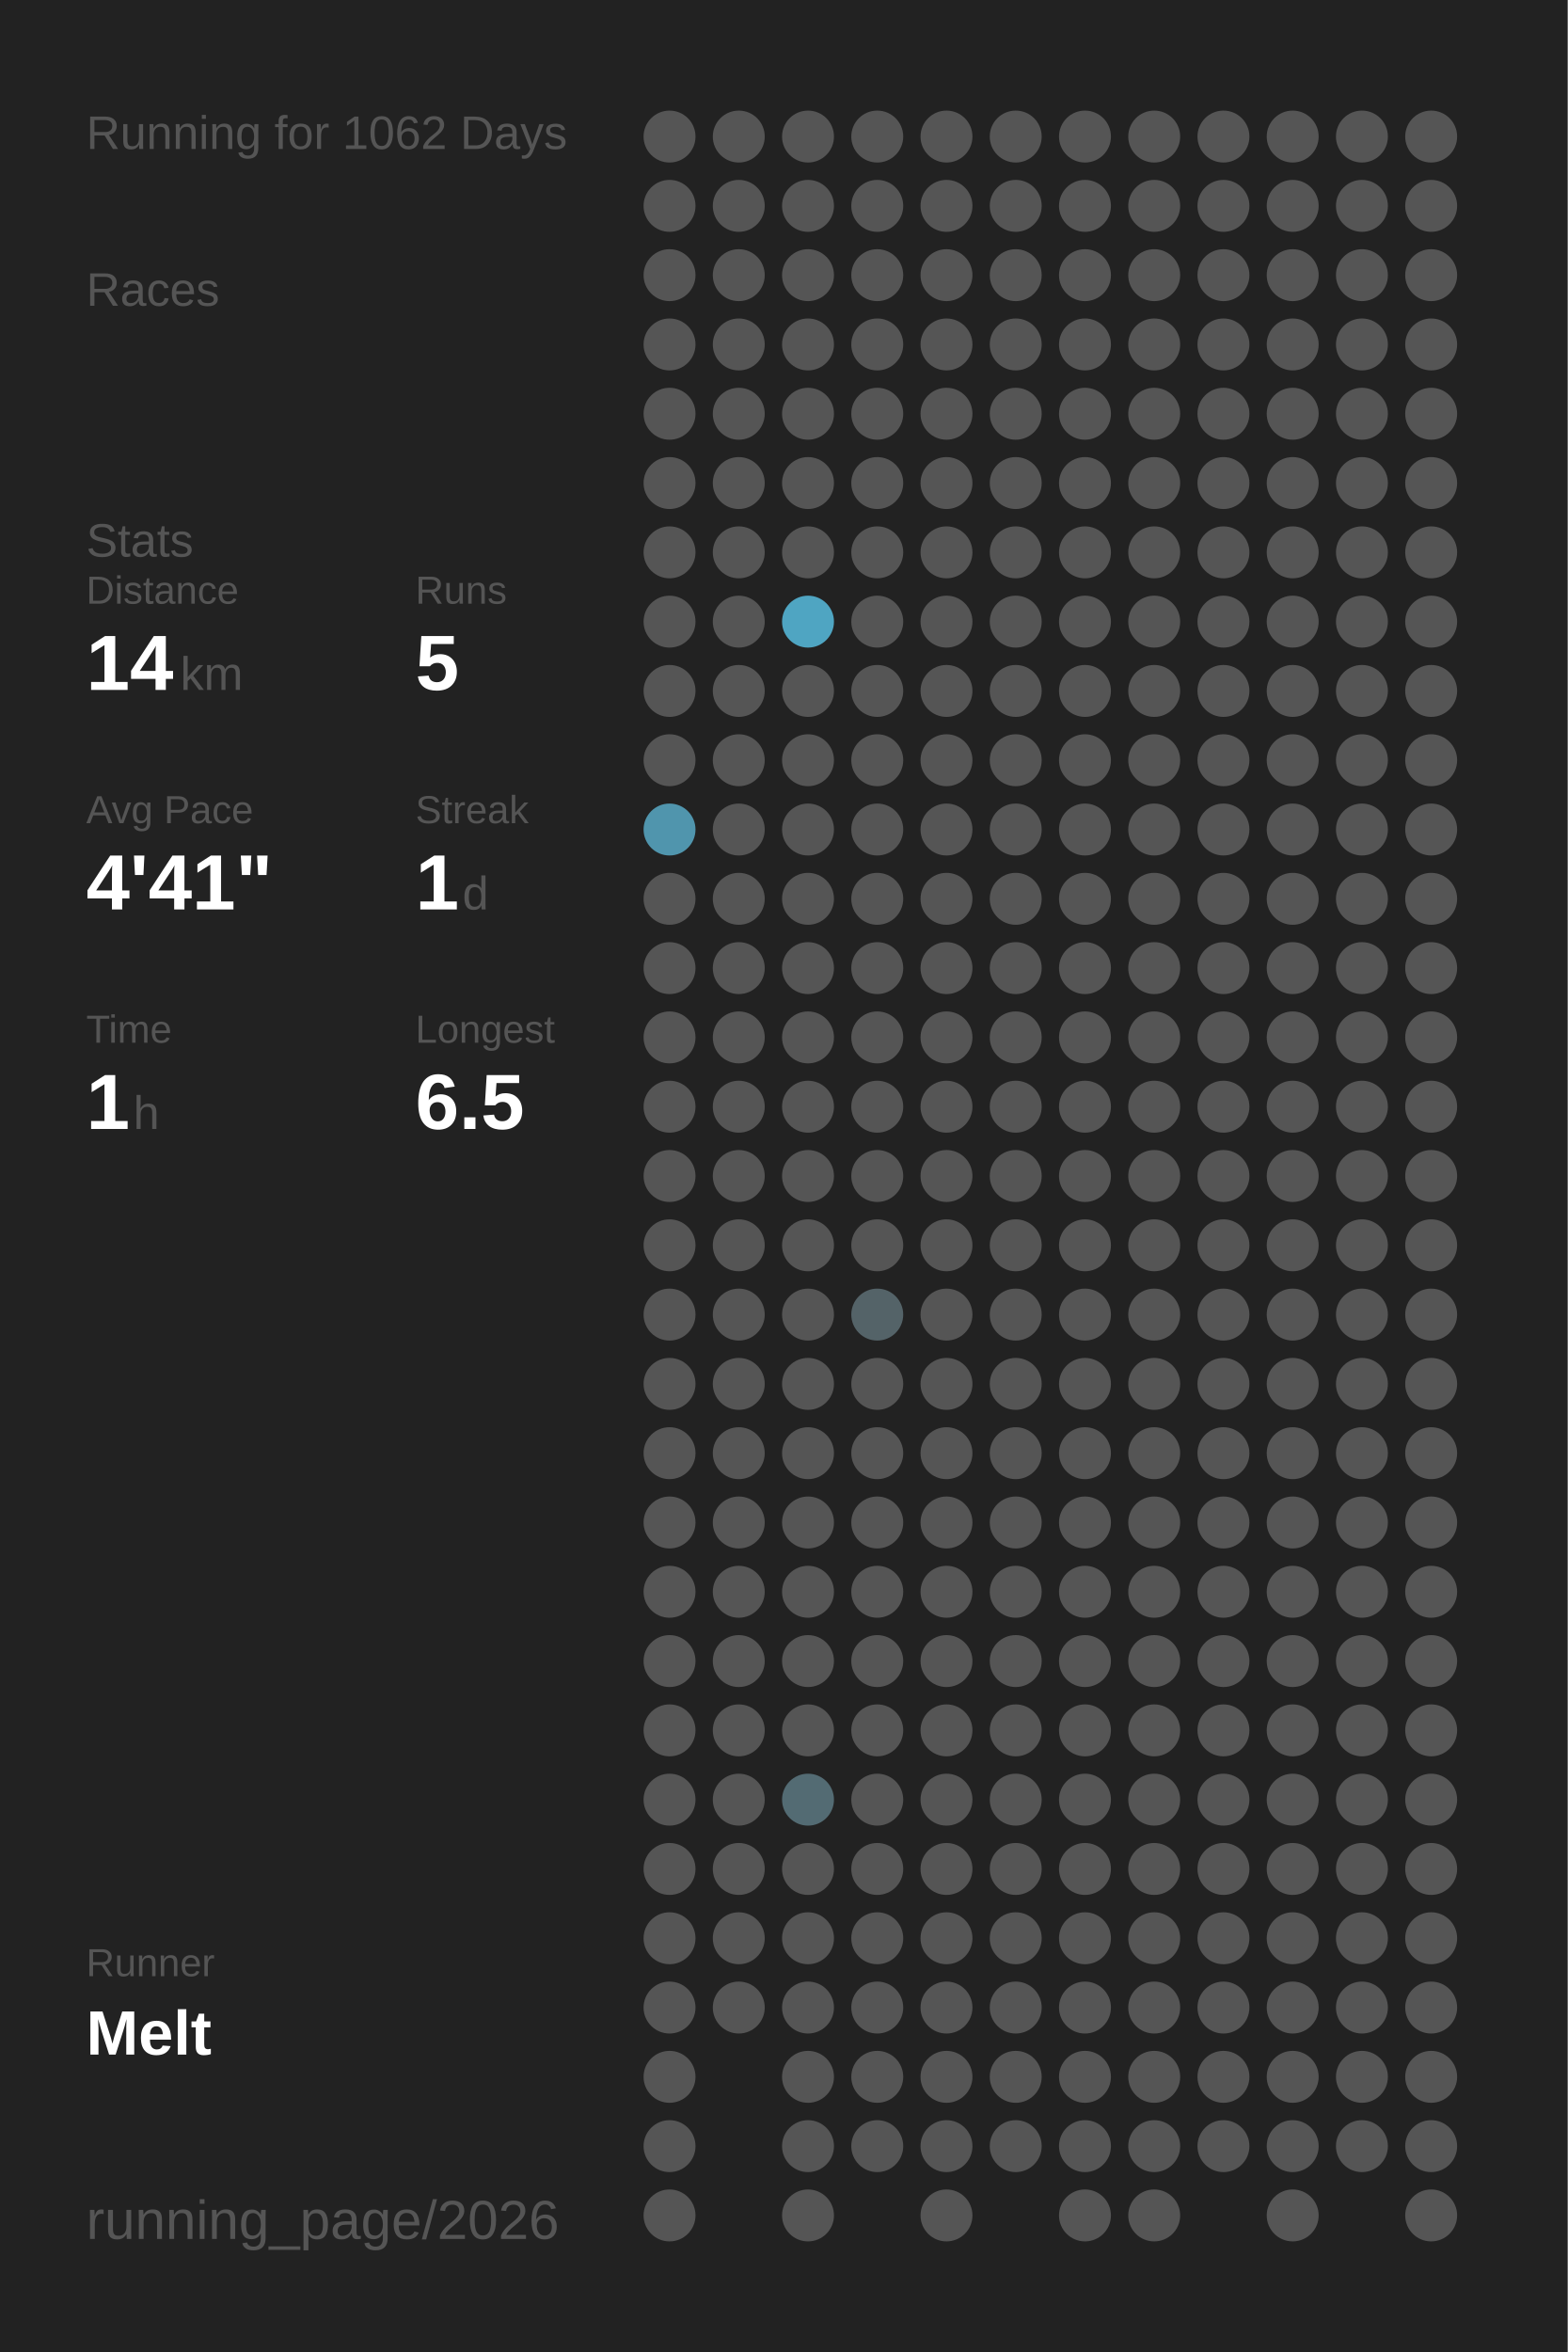
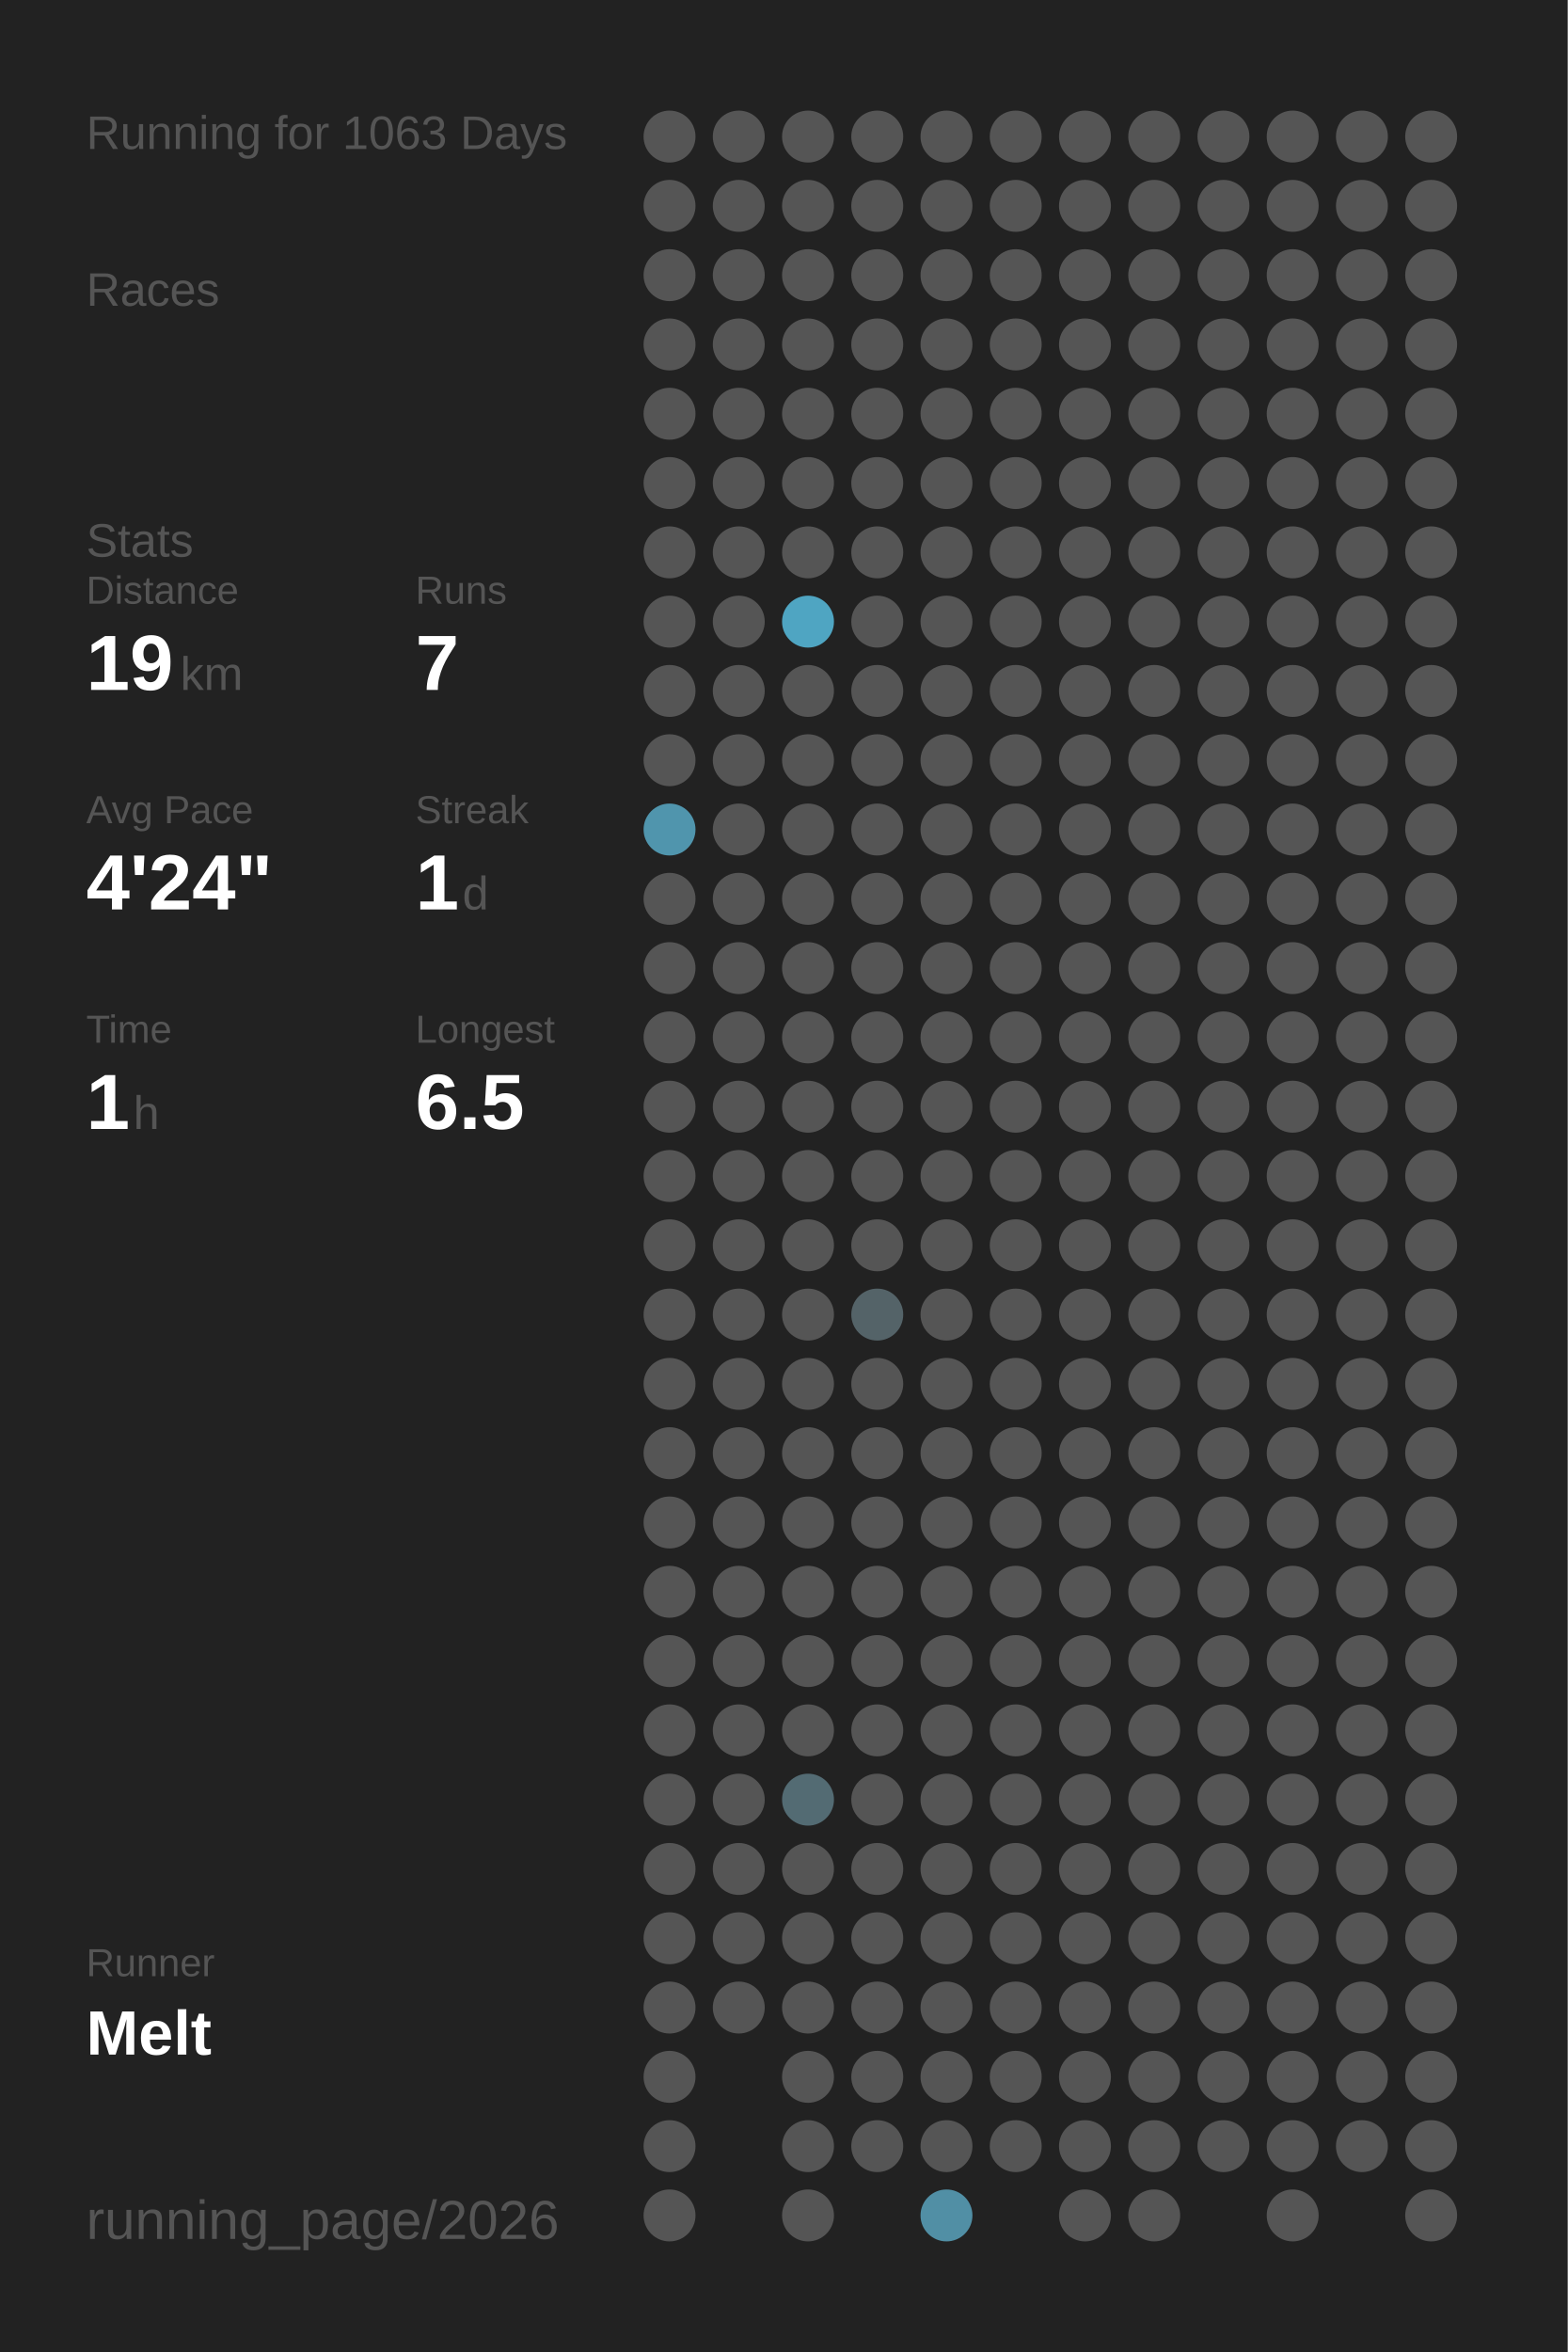
<svg xmlns="http://www.w3.org/2000/svg" baseProfile="full" height="300mm" version="1.1" viewBox="0,0,200,300" width="200mm">
  <defs />
  <rect fill="#222222" height="300" width="200" x="0" y="0" />
-   <text fill="#555555" style="font-size:6px; font-family:Arial;" x="11" y="19">Running for 1062 Days</text>
+   <text fill="#555555" style="font-size:6px; font-family:Arial;" x="11" y="19">Running for 1063 Days</text>
  <text fill="#555555" style="font-size:6px; font-family:Arial;" x="11" y="39">Races</text>
  <text fill="#555555" style="font-size:6px; font-family:Arial;" x="11" y="71">Stats</text>
  <text fill="#555555" style="font-size:5px; font-family:Arial;" x="11" y="77">Distance</text>
-   <text fill="#FFFFFF" style="font-size:10px; font-family:Arial; font-weight:bold;" x="11" y="88">14</text>
+   <text fill="#FFFFFF" style="font-size:10px; font-family:Arial; font-weight:bold;" x="11" y="88">19</text>
  <text fill="#555555" style="font-size:6px; font-family:Arial;" x="23" y="88">km</text>
  <text fill="#555555" style="font-size:5px; font-family:Arial;" x="53" y="77">Runs</text>
-   <text fill="#FFFFFF" style="font-size:10px; font-family:Arial; font-weight:bold;" x="53" y="88">5</text>
+   <text fill="#FFFFFF" style="font-size:10px; font-family:Arial; font-weight:bold;" x="53" y="88">7</text>
  <text fill="#555555" style="font-size:5px; font-family:Arial;" x="11" y="105">Avg Pace</text>
-   <text fill="#FFFFFF" style="font-size:10px; font-family:Arial; font-weight:bold;" x="11" y="116">4'41"</text>
+   <text fill="#FFFFFF" style="font-size:10px; font-family:Arial; font-weight:bold;" x="11" y="116">4'24"</text>
  <text fill="#555555" style="font-size:5px; font-family:Arial;" x="53" y="105">Streak</text>
  <text fill="#FFFFFF" style="font-size:10px; font-family:Arial; font-weight:bold;" x="53" y="116">1</text>
  <text fill="#555555" style="font-size:6px; font-family:Arial;" x="59" y="116">d</text>
  <text fill="#555555" style="font-size:5px; font-family:Arial;" x="11" y="133">Time</text>
  <text fill="#FFFFFF" style="font-size:10px; font-family:Arial; font-weight:bold;" x="11" y="144">1</text>
  <text fill="#555555" style="font-size:6px; font-family:Arial;" x="17" y="144">h</text>
  <text fill="#555555" style="font-size:5px; font-family:Arial;" x="53" y="133">Longest</text>
  <text fill="#FFFFFF" style="font-size:10px; font-family:Arial; font-weight:bold;" x="53" y="144">6.5</text>
  <text fill="#555555" style="font-size:5px; font-family:Arial;" x="11" y="252.065">Runner</text>
  <text fill="#FFFFFF" style="font-size:8px; font-family:Arial; font-weight:bold;" x="11" y="262.065">Melt</text>
  <text fill="#555555" style="font-size:7px; font-family:Arial;" x="11" y="285.581">running_page/2026</text>
  <circle cx="85.417" cy="17.419" fill="#555555" r="3.312" />
  <circle cx="85.417" cy="26.258" fill="#555555" r="3.312" />
  <circle cx="85.417" cy="35.097" fill="#555555" r="3.312" />
  <circle cx="85.417" cy="43.935" fill="#555555" r="3.312" />
  <circle cx="85.417" cy="52.774" fill="#555555" r="3.312" />
  <circle cx="85.417" cy="61.613" fill="#555555" r="3.312" />
  <circle cx="85.417" cy="70.452" fill="#555555" r="3.312" />
  <circle cx="85.417" cy="79.29" fill="#555555" r="3.312" />
  <circle cx="85.417" cy="88.129" fill="#555555" r="3.312" />
  <circle cx="85.417" cy="96.968" fill="#555555" r="3.312" />
  <circle cx="85.417" cy="105.806" fill="#5095ad" r="3.312" />
  <circle cx="85.417" cy="114.645" fill="#555555" r="3.312" />
  <circle cx="85.417" cy="123.484" fill="#555555" r="3.312" />
  <circle cx="85.417" cy="132.323" fill="#555555" r="3.312" />
  <circle cx="85.417" cy="141.161" fill="#555555" r="3.312" />
  <circle cx="85.417" cy="150" fill="#555555" r="3.312" />
  <circle cx="85.417" cy="158.839" fill="#555555" r="3.312" />
  <circle cx="85.417" cy="167.677" fill="#555555" r="3.312" />
  <circle cx="85.417" cy="176.516" fill="#555555" r="3.312" />
  <circle cx="85.417" cy="185.355" fill="#555555" r="3.312" />
  <circle cx="85.417" cy="194.194" fill="#555555" r="3.312" />
  <circle cx="85.417" cy="203.032" fill="#555555" r="3.312" />
  <circle cx="85.417" cy="211.871" fill="#555555" r="3.312" />
  <circle cx="85.417" cy="220.71" fill="#555555" r="3.312" />
  <circle cx="85.417" cy="229.548" fill="#555555" r="3.312" />
  <circle cx="85.417" cy="238.387" fill="#555555" r="3.312" />
  <circle cx="85.417" cy="247.226" fill="#555555" r="3.312" />
  <circle cx="85.417" cy="256.065" fill="#555555" r="3.312" />
  <circle cx="85.417" cy="264.903" fill="#555555" r="3.312" />
  <circle cx="85.417" cy="273.742" fill="#555555" r="3.312" />
  <circle cx="85.417" cy="282.581" fill="#555555" r="3.312" />
  <circle cx="94.25" cy="17.419" fill="#555555" r="3.312" />
  <circle cx="94.25" cy="26.258" fill="#555555" r="3.312" />
  <circle cx="94.25" cy="35.097" fill="#555555" r="3.312" />
  <circle cx="94.25" cy="43.935" fill="#555555" r="3.312" />
  <circle cx="94.25" cy="52.774" fill="#555555" r="3.312" />
  <circle cx="94.25" cy="61.613" fill="#555555" r="3.312" />
  <circle cx="94.25" cy="70.452" fill="#555555" r="3.312" />
  <circle cx="94.25" cy="79.29" fill="#555555" r="3.312" />
  <circle cx="94.25" cy="88.129" fill="#555555" r="3.312" />
  <circle cx="94.25" cy="96.968" fill="#555555" r="3.312" />
  <circle cx="94.25" cy="105.806" fill="#555555" r="3.312" />
  <circle cx="94.25" cy="114.645" fill="#555555" r="3.312" />
  <circle cx="94.25" cy="123.484" fill="#555555" r="3.312" />
  <circle cx="94.25" cy="132.323" fill="#555555" r="3.312" />
  <circle cx="94.25" cy="141.161" fill="#555555" r="3.312" />
  <circle cx="94.25" cy="150" fill="#555555" r="3.312" />
  <circle cx="94.25" cy="158.839" fill="#555555" r="3.312" />
  <circle cx="94.25" cy="167.677" fill="#555555" r="3.312" />
  <circle cx="94.25" cy="176.516" fill="#555555" r="3.312" />
  <circle cx="94.25" cy="185.355" fill="#555555" r="3.312" />
  <circle cx="94.25" cy="194.194" fill="#555555" r="3.312" />
  <circle cx="94.25" cy="203.032" fill="#555555" r="3.312" />
  <circle cx="94.25" cy="211.871" fill="#555555" r="3.312" />
  <circle cx="94.25" cy="220.71" fill="#555555" r="3.312" />
  <circle cx="94.25" cy="229.548" fill="#555555" r="3.312" />
  <circle cx="94.25" cy="238.387" fill="#555555" r="3.312" />
  <circle cx="94.25" cy="247.226" fill="#555555" r="3.312" />
  <circle cx="94.25" cy="256.065" fill="#555555" r="3.312" />
  <circle cx="103.083" cy="17.419" fill="#555555" r="3.312" />
  <circle cx="103.083" cy="26.258" fill="#555555" r="3.312" />
  <circle cx="103.083" cy="35.097" fill="#555555" r="3.312" />
  <circle cx="103.083" cy="43.935" fill="#555555" r="3.312" />
  <circle cx="103.083" cy="52.774" fill="#555555" r="3.312" />
  <circle cx="103.083" cy="61.613" fill="#555555" r="3.312" />
  <circle cx="103.083" cy="70.452" fill="#555555" r="3.312" />
  <circle cx="103.083" cy="79.29" fill="#4fa5c2" r="3.312" />
  <circle cx="103.083" cy="88.129" fill="#555555" r="3.312" />
  <circle cx="103.083" cy="96.968" fill="#555555" r="3.312" />
  <circle cx="103.083" cy="105.806" fill="#555555" r="3.312" />
  <circle cx="103.083" cy="114.645" fill="#555555" r="3.312" />
  <circle cx="103.083" cy="123.484" fill="#555555" r="3.312" />
  <circle cx="103.083" cy="132.323" fill="#555555" r="3.312" />
  <circle cx="103.083" cy="141.161" fill="#555555" r="3.312" />
  <circle cx="103.083" cy="150" fill="#555555" r="3.312" />
  <circle cx="103.083" cy="158.839" fill="#555555" r="3.312" />
  <circle cx="103.083" cy="167.677" fill="#555555" r="3.312" />
  <circle cx="103.083" cy="176.516" fill="#555555" r="3.312" />
  <circle cx="103.083" cy="185.355" fill="#555555" r="3.312" />
  <circle cx="103.083" cy="194.194" fill="#555555" r="3.312" />
  <circle cx="103.083" cy="203.032" fill="#555555" r="3.312" />
  <circle cx="103.083" cy="211.871" fill="#555555" r="3.312" />
  <circle cx="103.083" cy="220.71" fill="#555555" r="3.312" />
  <circle cx="103.083" cy="229.548" fill="#536b73" r="3.312" />
  <circle cx="103.083" cy="238.387" fill="#555555" r="3.312" />
  <circle cx="103.083" cy="247.226" fill="#555555" r="3.312" />
  <circle cx="103.083" cy="256.065" fill="#555555" r="3.312" />
  <circle cx="103.083" cy="264.903" fill="#555555" r="3.312" />
  <circle cx="103.083" cy="273.742" fill="#555555" r="3.312" />
  <circle cx="103.083" cy="282.581" fill="#555555" r="3.312" />
  <circle cx="111.917" cy="17.419" fill="#555555" r="3.312" />
  <circle cx="111.917" cy="26.258" fill="#555555" r="3.312" />
  <circle cx="111.917" cy="35.097" fill="#555555" r="3.312" />
  <circle cx="111.917" cy="43.935" fill="#555555" r="3.312" />
  <circle cx="111.917" cy="52.774" fill="#555555" r="3.312" />
  <circle cx="111.917" cy="61.613" fill="#555555" r="3.312" />
  <circle cx="111.917" cy="70.452" fill="#555555" r="3.312" />
  <circle cx="111.917" cy="79.29" fill="#555555" r="3.312" />
  <circle cx="111.917" cy="88.129" fill="#555555" r="3.312" />
  <circle cx="111.917" cy="96.968" fill="#555555" r="3.312" />
  <circle cx="111.917" cy="105.806" fill="#555555" r="3.312" />
  <circle cx="111.917" cy="114.645" fill="#555555" r="3.312" />
  <circle cx="111.917" cy="123.484" fill="#555555" r="3.312" />
  <circle cx="111.917" cy="132.323" fill="#555555" r="3.312" />
  <circle cx="111.917" cy="141.161" fill="#555555" r="3.312" />
  <circle cx="111.917" cy="150" fill="#555555" r="3.312" />
  <circle cx="111.917" cy="158.839" fill="#555555" r="3.312" />
  <circle cx="111.917" cy="167.677" fill="#546368" r="3.312" />
  <circle cx="111.917" cy="176.516" fill="#555555" r="3.312" />
  <circle cx="111.917" cy="185.355" fill="#555555" r="3.312" />
  <circle cx="111.917" cy="194.194" fill="#555555" r="3.312" />
  <circle cx="111.917" cy="203.032" fill="#555555" r="3.312" />
  <circle cx="111.917" cy="211.871" fill="#555555" r="3.312" />
  <circle cx="111.917" cy="220.71" fill="#555555" r="3.312" />
  <circle cx="111.917" cy="229.548" fill="#555555" r="3.312" />
  <circle cx="111.917" cy="238.387" fill="#555555" r="3.312" />
  <circle cx="111.917" cy="247.226" fill="#555555" r="3.312" />
  <circle cx="111.917" cy="256.065" fill="#555555" r="3.312" />
  <circle cx="111.917" cy="264.903" fill="#555555" r="3.312" />
  <circle cx="111.917" cy="273.742" fill="#555555" r="3.312" />
  <circle cx="120.75" cy="17.419" fill="#555555" r="3.312" />
  <circle cx="120.75" cy="26.258" fill="#555555" r="3.312" />
  <circle cx="120.75" cy="35.097" fill="#555555" r="3.312" />
  <circle cx="120.75" cy="43.935" fill="#555555" r="3.312" />
  <circle cx="120.75" cy="52.774" fill="#555555" r="3.312" />
  <circle cx="120.75" cy="61.613" fill="#555555" r="3.312" />
  <circle cx="120.75" cy="70.452" fill="#555555" r="3.312" />
  <circle cx="120.75" cy="79.29" fill="#555555" r="3.312" />
  <circle cx="120.75" cy="88.129" fill="#555555" r="3.312" />
  <circle cx="120.75" cy="96.968" fill="#555555" r="3.312" />
  <circle cx="120.75" cy="105.806" fill="#555555" r="3.312" />
  <circle cx="120.75" cy="114.645" fill="#555555" r="3.312" />
  <circle cx="120.75" cy="123.484" fill="#555555" r="3.312" />
  <circle cx="120.75" cy="132.323" fill="#555555" r="3.312" />
  <circle cx="120.75" cy="141.161" fill="#555555" r="3.312" />
  <circle cx="120.75" cy="150" fill="#555555" r="3.312" />
  <circle cx="120.75" cy="158.839" fill="#555555" r="3.312" />
  <circle cx="120.75" cy="167.677" fill="#555555" r="3.312" />
  <circle cx="120.75" cy="176.516" fill="#555555" r="3.312" />
  <circle cx="120.75" cy="185.355" fill="#555555" r="3.312" />
  <circle cx="120.75" cy="194.194" fill="#555555" r="3.312" />
  <circle cx="120.75" cy="203.032" fill="#555555" r="3.312" />
  <circle cx="120.75" cy="211.871" fill="#555555" r="3.312" />
  <circle cx="120.75" cy="220.71" fill="#555555" r="3.312" />
  <circle cx="120.75" cy="229.548" fill="#555555" r="3.312" />
  <circle cx="120.75" cy="238.387" fill="#555555" r="3.312" />
  <circle cx="120.75" cy="247.226" fill="#555555" r="3.312" />
  <circle cx="120.75" cy="256.065" fill="#555555" r="3.312" />
  <circle cx="120.75" cy="264.903" fill="#555555" r="3.312" />
  <circle cx="120.75" cy="273.742" fill="#555555" r="3.312" />
-   <circle cx="120.75" cy="282.581" fill="#555555" r="3.312" />
+   <circle cx="120.75" cy="282.581" fill="#518fa5" r="3.312" />
  <circle cx="129.583" cy="17.419" fill="#555555" r="3.312" />
  <circle cx="129.583" cy="26.258" fill="#555555" r="3.312" />
  <circle cx="129.583" cy="35.097" fill="#555555" r="3.312" />
  <circle cx="129.583" cy="43.935" fill="#555555" r="3.312" />
  <circle cx="129.583" cy="52.774" fill="#555555" r="3.312" />
  <circle cx="129.583" cy="61.613" fill="#555555" r="3.312" />
  <circle cx="129.583" cy="70.452" fill="#555555" r="3.312" />
  <circle cx="129.583" cy="79.29" fill="#555555" r="3.312" />
  <circle cx="129.583" cy="88.129" fill="#555555" r="3.312" />
  <circle cx="129.583" cy="96.968" fill="#555555" r="3.312" />
  <circle cx="129.583" cy="105.806" fill="#555555" r="3.312" />
  <circle cx="129.583" cy="114.645" fill="#555555" r="3.312" />
  <circle cx="129.583" cy="123.484" fill="#555555" r="3.312" />
  <circle cx="129.583" cy="132.323" fill="#555555" r="3.312" />
  <circle cx="129.583" cy="141.161" fill="#555555" r="3.312" />
  <circle cx="129.583" cy="150" fill="#555555" r="3.312" />
  <circle cx="129.583" cy="158.839" fill="#555555" r="3.312" />
  <circle cx="129.583" cy="167.677" fill="#555555" r="3.312" />
  <circle cx="129.583" cy="176.516" fill="#555555" r="3.312" />
  <circle cx="129.583" cy="185.355" fill="#555555" r="3.312" />
  <circle cx="129.583" cy="194.194" fill="#555555" r="3.312" />
  <circle cx="129.583" cy="203.032" fill="#555555" r="3.312" />
  <circle cx="129.583" cy="211.871" fill="#555555" r="3.312" />
  <circle cx="129.583" cy="220.71" fill="#555555" r="3.312" />
  <circle cx="129.583" cy="229.548" fill="#555555" r="3.312" />
  <circle cx="129.583" cy="238.387" fill="#555555" r="3.312" />
  <circle cx="129.583" cy="247.226" fill="#555555" r="3.312" />
  <circle cx="129.583" cy="256.065" fill="#555555" r="3.312" />
  <circle cx="129.583" cy="264.903" fill="#555555" r="3.312" />
  <circle cx="129.583" cy="273.742" fill="#555555" r="3.312" />
  <circle cx="138.417" cy="17.419" fill="#555555" r="3.312" />
  <circle cx="138.417" cy="26.258" fill="#555555" r="3.312" />
  <circle cx="138.417" cy="35.097" fill="#555555" r="3.312" />
  <circle cx="138.417" cy="43.935" fill="#555555" r="3.312" />
  <circle cx="138.417" cy="52.774" fill="#555555" r="3.312" />
  <circle cx="138.417" cy="61.613" fill="#555555" r="3.312" />
  <circle cx="138.417" cy="70.452" fill="#555555" r="3.312" />
  <circle cx="138.417" cy="79.29" fill="#555555" r="3.312" />
  <circle cx="138.417" cy="88.129" fill="#555555" r="3.312" />
  <circle cx="138.417" cy="96.968" fill="#555555" r="3.312" />
  <circle cx="138.417" cy="105.806" fill="#555555" r="3.312" />
  <circle cx="138.417" cy="114.645" fill="#555555" r="3.312" />
  <circle cx="138.417" cy="123.484" fill="#555555" r="3.312" />
  <circle cx="138.417" cy="132.323" fill="#555555" r="3.312" />
  <circle cx="138.417" cy="141.161" fill="#555555" r="3.312" />
  <circle cx="138.417" cy="150" fill="#555555" r="3.312" />
  <circle cx="138.417" cy="158.839" fill="#555555" r="3.312" />
  <circle cx="138.417" cy="167.677" fill="#555555" r="3.312" />
  <circle cx="138.417" cy="176.516" fill="#555555" r="3.312" />
  <circle cx="138.417" cy="185.355" fill="#555555" r="3.312" />
  <circle cx="138.417" cy="194.194" fill="#555555" r="3.312" />
  <circle cx="138.417" cy="203.032" fill="#555555" r="3.312" />
  <circle cx="138.417" cy="211.871" fill="#555555" r="3.312" />
  <circle cx="138.417" cy="220.71" fill="#555555" r="3.312" />
  <circle cx="138.417" cy="229.548" fill="#555555" r="3.312" />
  <circle cx="138.417" cy="238.387" fill="#555555" r="3.312" />
  <circle cx="138.417" cy="247.226" fill="#555555" r="3.312" />
  <circle cx="138.417" cy="256.065" fill="#555555" r="3.312" />
  <circle cx="138.417" cy="264.903" fill="#555555" r="3.312" />
  <circle cx="138.417" cy="273.742" fill="#555555" r="3.312" />
  <circle cx="138.417" cy="282.581" fill="#555555" r="3.312" />
  <circle cx="147.25" cy="17.419" fill="#555555" r="3.312" />
  <circle cx="147.25" cy="26.258" fill="#555555" r="3.312" />
  <circle cx="147.25" cy="35.097" fill="#555555" r="3.312" />
  <circle cx="147.25" cy="43.935" fill="#555555" r="3.312" />
  <circle cx="147.25" cy="52.774" fill="#555555" r="3.312" />
  <circle cx="147.25" cy="61.613" fill="#555555" r="3.312" />
  <circle cx="147.25" cy="70.452" fill="#555555" r="3.312" />
  <circle cx="147.25" cy="79.29" fill="#555555" r="3.312" />
  <circle cx="147.25" cy="88.129" fill="#555555" r="3.312" />
  <circle cx="147.25" cy="96.968" fill="#555555" r="3.312" />
  <circle cx="147.25" cy="105.806" fill="#555555" r="3.312" />
  <circle cx="147.25" cy="114.645" fill="#555555" r="3.312" />
  <circle cx="147.25" cy="123.484" fill="#555555" r="3.312" />
  <circle cx="147.25" cy="132.323" fill="#555555" r="3.312" />
  <circle cx="147.25" cy="141.161" fill="#555555" r="3.312" />
  <circle cx="147.25" cy="150" fill="#555555" r="3.312" />
  <circle cx="147.25" cy="158.839" fill="#555555" r="3.312" />
  <circle cx="147.25" cy="167.677" fill="#555555" r="3.312" />
  <circle cx="147.25" cy="176.516" fill="#555555" r="3.312" />
  <circle cx="147.25" cy="185.355" fill="#555555" r="3.312" />
  <circle cx="147.25" cy="194.194" fill="#555555" r="3.312" />
  <circle cx="147.25" cy="203.032" fill="#555555" r="3.312" />
  <circle cx="147.25" cy="211.871" fill="#555555" r="3.312" />
  <circle cx="147.25" cy="220.71" fill="#555555" r="3.312" />
  <circle cx="147.25" cy="229.548" fill="#555555" r="3.312" />
  <circle cx="147.25" cy="238.387" fill="#555555" r="3.312" />
  <circle cx="147.25" cy="247.226" fill="#555555" r="3.312" />
  <circle cx="147.25" cy="256.065" fill="#555555" r="3.312" />
  <circle cx="147.25" cy="264.903" fill="#555555" r="3.312" />
  <circle cx="147.25" cy="273.742" fill="#555555" r="3.312" />
  <circle cx="147.25" cy="282.581" fill="#555555" r="3.312" />
  <circle cx="156.083" cy="17.419" fill="#555555" r="3.312" />
  <circle cx="156.083" cy="26.258" fill="#555555" r="3.312" />
  <circle cx="156.083" cy="35.097" fill="#555555" r="3.312" />
  <circle cx="156.083" cy="43.935" fill="#555555" r="3.312" />
  <circle cx="156.083" cy="52.774" fill="#555555" r="3.312" />
  <circle cx="156.083" cy="61.613" fill="#555555" r="3.312" />
  <circle cx="156.083" cy="70.452" fill="#555555" r="3.312" />
  <circle cx="156.083" cy="79.29" fill="#555555" r="3.312" />
  <circle cx="156.083" cy="88.129" fill="#555555" r="3.312" />
  <circle cx="156.083" cy="96.968" fill="#555555" r="3.312" />
  <circle cx="156.083" cy="105.806" fill="#555555" r="3.312" />
  <circle cx="156.083" cy="114.645" fill="#555555" r="3.312" />
  <circle cx="156.083" cy="123.484" fill="#555555" r="3.312" />
  <circle cx="156.083" cy="132.323" fill="#555555" r="3.312" />
  <circle cx="156.083" cy="141.161" fill="#555555" r="3.312" />
  <circle cx="156.083" cy="150" fill="#555555" r="3.312" />
  <circle cx="156.083" cy="158.839" fill="#555555" r="3.312" />
  <circle cx="156.083" cy="167.677" fill="#555555" r="3.312" />
  <circle cx="156.083" cy="176.516" fill="#555555" r="3.312" />
  <circle cx="156.083" cy="185.355" fill="#555555" r="3.312" />
  <circle cx="156.083" cy="194.194" fill="#555555" r="3.312" />
  <circle cx="156.083" cy="203.032" fill="#555555" r="3.312" />
  <circle cx="156.083" cy="211.871" fill="#555555" r="3.312" />
  <circle cx="156.083" cy="220.71" fill="#555555" r="3.312" />
  <circle cx="156.083" cy="229.548" fill="#555555" r="3.312" />
  <circle cx="156.083" cy="238.387" fill="#555555" r="3.312" />
  <circle cx="156.083" cy="247.226" fill="#555555" r="3.312" />
  <circle cx="156.083" cy="256.065" fill="#555555" r="3.312" />
  <circle cx="156.083" cy="264.903" fill="#555555" r="3.312" />
  <circle cx="156.083" cy="273.742" fill="#555555" r="3.312" />
  <circle cx="164.917" cy="17.419" fill="#555555" r="3.312" />
  <circle cx="164.917" cy="26.258" fill="#555555" r="3.312" />
  <circle cx="164.917" cy="35.097" fill="#555555" r="3.312" />
  <circle cx="164.917" cy="43.935" fill="#555555" r="3.312" />
  <circle cx="164.917" cy="52.774" fill="#555555" r="3.312" />
  <circle cx="164.917" cy="61.613" fill="#555555" r="3.312" />
  <circle cx="164.917" cy="70.452" fill="#555555" r="3.312" />
  <circle cx="164.917" cy="79.29" fill="#555555" r="3.312" />
  <circle cx="164.917" cy="88.129" fill="#555555" r="3.312" />
  <circle cx="164.917" cy="96.968" fill="#555555" r="3.312" />
  <circle cx="164.917" cy="105.806" fill="#555555" r="3.312" />
  <circle cx="164.917" cy="114.645" fill="#555555" r="3.312" />
  <circle cx="164.917" cy="123.484" fill="#555555" r="3.312" />
  <circle cx="164.917" cy="132.323" fill="#555555" r="3.312" />
  <circle cx="164.917" cy="141.161" fill="#555555" r="3.312" />
  <circle cx="164.917" cy="150" fill="#555555" r="3.312" />
  <circle cx="164.917" cy="158.839" fill="#555555" r="3.312" />
  <circle cx="164.917" cy="167.677" fill="#555555" r="3.312" />
  <circle cx="164.917" cy="176.516" fill="#555555" r="3.312" />
  <circle cx="164.917" cy="185.355" fill="#555555" r="3.312" />
  <circle cx="164.917" cy="194.194" fill="#555555" r="3.312" />
  <circle cx="164.917" cy="203.032" fill="#555555" r="3.312" />
  <circle cx="164.917" cy="211.871" fill="#555555" r="3.312" />
  <circle cx="164.917" cy="220.71" fill="#555555" r="3.312" />
  <circle cx="164.917" cy="229.548" fill="#555555" r="3.312" />
  <circle cx="164.917" cy="238.387" fill="#555555" r="3.312" />
  <circle cx="164.917" cy="247.226" fill="#555555" r="3.312" />
  <circle cx="164.917" cy="256.065" fill="#555555" r="3.312" />
  <circle cx="164.917" cy="264.903" fill="#555555" r="3.312" />
  <circle cx="164.917" cy="273.742" fill="#555555" r="3.312" />
  <circle cx="164.917" cy="282.581" fill="#555555" r="3.312" />
  <circle cx="173.75" cy="17.419" fill="#555555" r="3.312" />
  <circle cx="173.75" cy="26.258" fill="#555555" r="3.312" />
  <circle cx="173.75" cy="35.097" fill="#555555" r="3.312" />
  <circle cx="173.75" cy="43.935" fill="#555555" r="3.312" />
  <circle cx="173.75" cy="52.774" fill="#555555" r="3.312" />
  <circle cx="173.75" cy="61.613" fill="#555555" r="3.312" />
  <circle cx="173.75" cy="70.452" fill="#555555" r="3.312" />
  <circle cx="173.75" cy="79.29" fill="#555555" r="3.312" />
  <circle cx="173.75" cy="88.129" fill="#555555" r="3.312" />
  <circle cx="173.75" cy="96.968" fill="#555555" r="3.312" />
  <circle cx="173.75" cy="105.806" fill="#555555" r="3.312" />
  <circle cx="173.75" cy="114.645" fill="#555555" r="3.312" />
  <circle cx="173.75" cy="123.484" fill="#555555" r="3.312" />
  <circle cx="173.75" cy="132.323" fill="#555555" r="3.312" />
  <circle cx="173.75" cy="141.161" fill="#555555" r="3.312" />
  <circle cx="173.75" cy="150" fill="#555555" r="3.312" />
  <circle cx="173.75" cy="158.839" fill="#555555" r="3.312" />
  <circle cx="173.75" cy="167.677" fill="#555555" r="3.312" />
  <circle cx="173.75" cy="176.516" fill="#555555" r="3.312" />
  <circle cx="173.75" cy="185.355" fill="#555555" r="3.312" />
  <circle cx="173.75" cy="194.194" fill="#555555" r="3.312" />
  <circle cx="173.75" cy="203.032" fill="#555555" r="3.312" />
  <circle cx="173.75" cy="211.871" fill="#555555" r="3.312" />
  <circle cx="173.75" cy="220.71" fill="#555555" r="3.312" />
  <circle cx="173.75" cy="229.548" fill="#555555" r="3.312" />
  <circle cx="173.75" cy="238.387" fill="#555555" r="3.312" />
  <circle cx="173.75" cy="247.226" fill="#555555" r="3.312" />
  <circle cx="173.75" cy="256.065" fill="#555555" r="3.312" />
  <circle cx="173.75" cy="264.903" fill="#555555" r="3.312" />
  <circle cx="173.75" cy="273.742" fill="#555555" r="3.312" />
  <circle cx="182.583" cy="17.419" fill="#555555" r="3.312" />
  <circle cx="182.583" cy="26.258" fill="#555555" r="3.312" />
  <circle cx="182.583" cy="35.097" fill="#555555" r="3.312" />
  <circle cx="182.583" cy="43.935" fill="#555555" r="3.312" />
  <circle cx="182.583" cy="52.774" fill="#555555" r="3.312" />
  <circle cx="182.583" cy="61.613" fill="#555555" r="3.312" />
  <circle cx="182.583" cy="70.452" fill="#555555" r="3.312" />
  <circle cx="182.583" cy="79.29" fill="#555555" r="3.312" />
  <circle cx="182.583" cy="88.129" fill="#555555" r="3.312" />
  <circle cx="182.583" cy="96.968" fill="#555555" r="3.312" />
  <circle cx="182.583" cy="105.806" fill="#555555" r="3.312" />
  <circle cx="182.583" cy="114.645" fill="#555555" r="3.312" />
  <circle cx="182.583" cy="123.484" fill="#555555" r="3.312" />
  <circle cx="182.583" cy="132.323" fill="#555555" r="3.312" />
  <circle cx="182.583" cy="141.161" fill="#555555" r="3.312" />
  <circle cx="182.583" cy="150" fill="#555555" r="3.312" />
  <circle cx="182.583" cy="158.839" fill="#555555" r="3.312" />
  <circle cx="182.583" cy="167.677" fill="#555555" r="3.312" />
  <circle cx="182.583" cy="176.516" fill="#555555" r="3.312" />
  <circle cx="182.583" cy="185.355" fill="#555555" r="3.312" />
  <circle cx="182.583" cy="194.194" fill="#555555" r="3.312" />
  <circle cx="182.583" cy="203.032" fill="#555555" r="3.312" />
  <circle cx="182.583" cy="211.871" fill="#555555" r="3.312" />
  <circle cx="182.583" cy="220.71" fill="#555555" r="3.312" />
  <circle cx="182.583" cy="229.548" fill="#555555" r="3.312" />
  <circle cx="182.583" cy="238.387" fill="#555555" r="3.312" />
  <circle cx="182.583" cy="247.226" fill="#555555" r="3.312" />
  <circle cx="182.583" cy="256.065" fill="#555555" r="3.312" />
  <circle cx="182.583" cy="264.903" fill="#555555" r="3.312" />
  <circle cx="182.583" cy="273.742" fill="#555555" r="3.312" />
  <circle cx="182.583" cy="282.581" fill="#555555" r="3.312" />
</svg>
